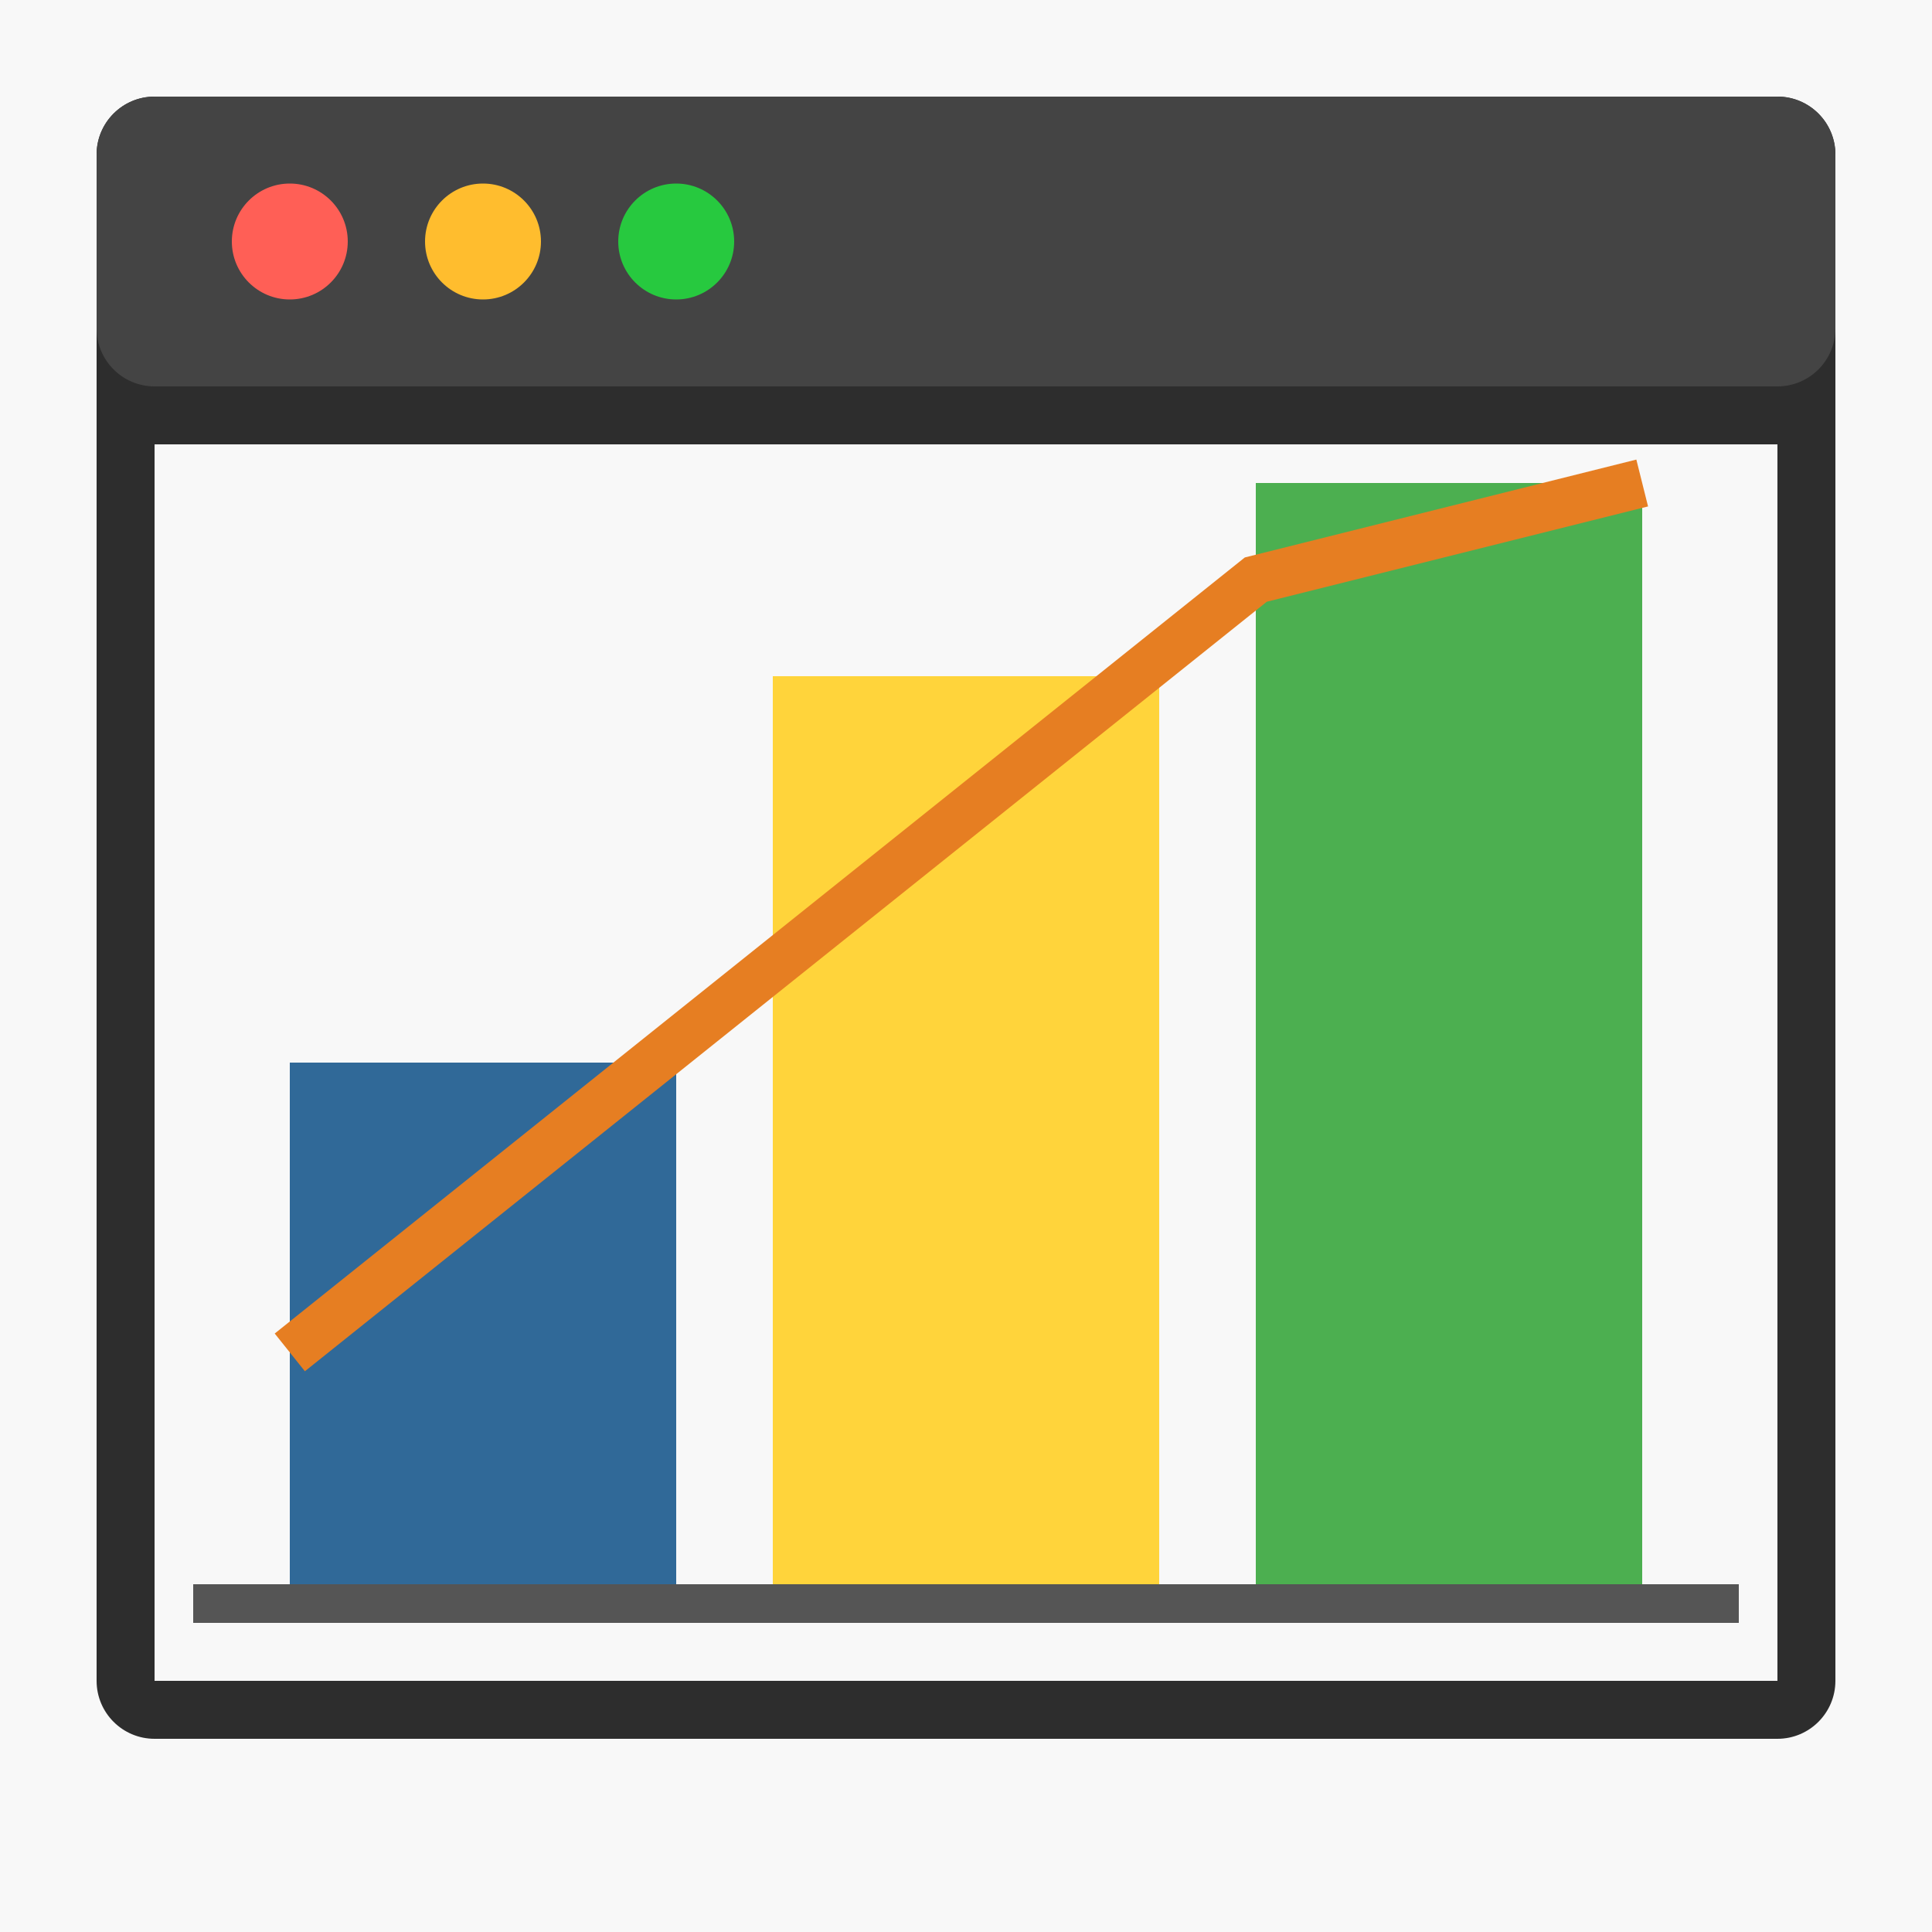
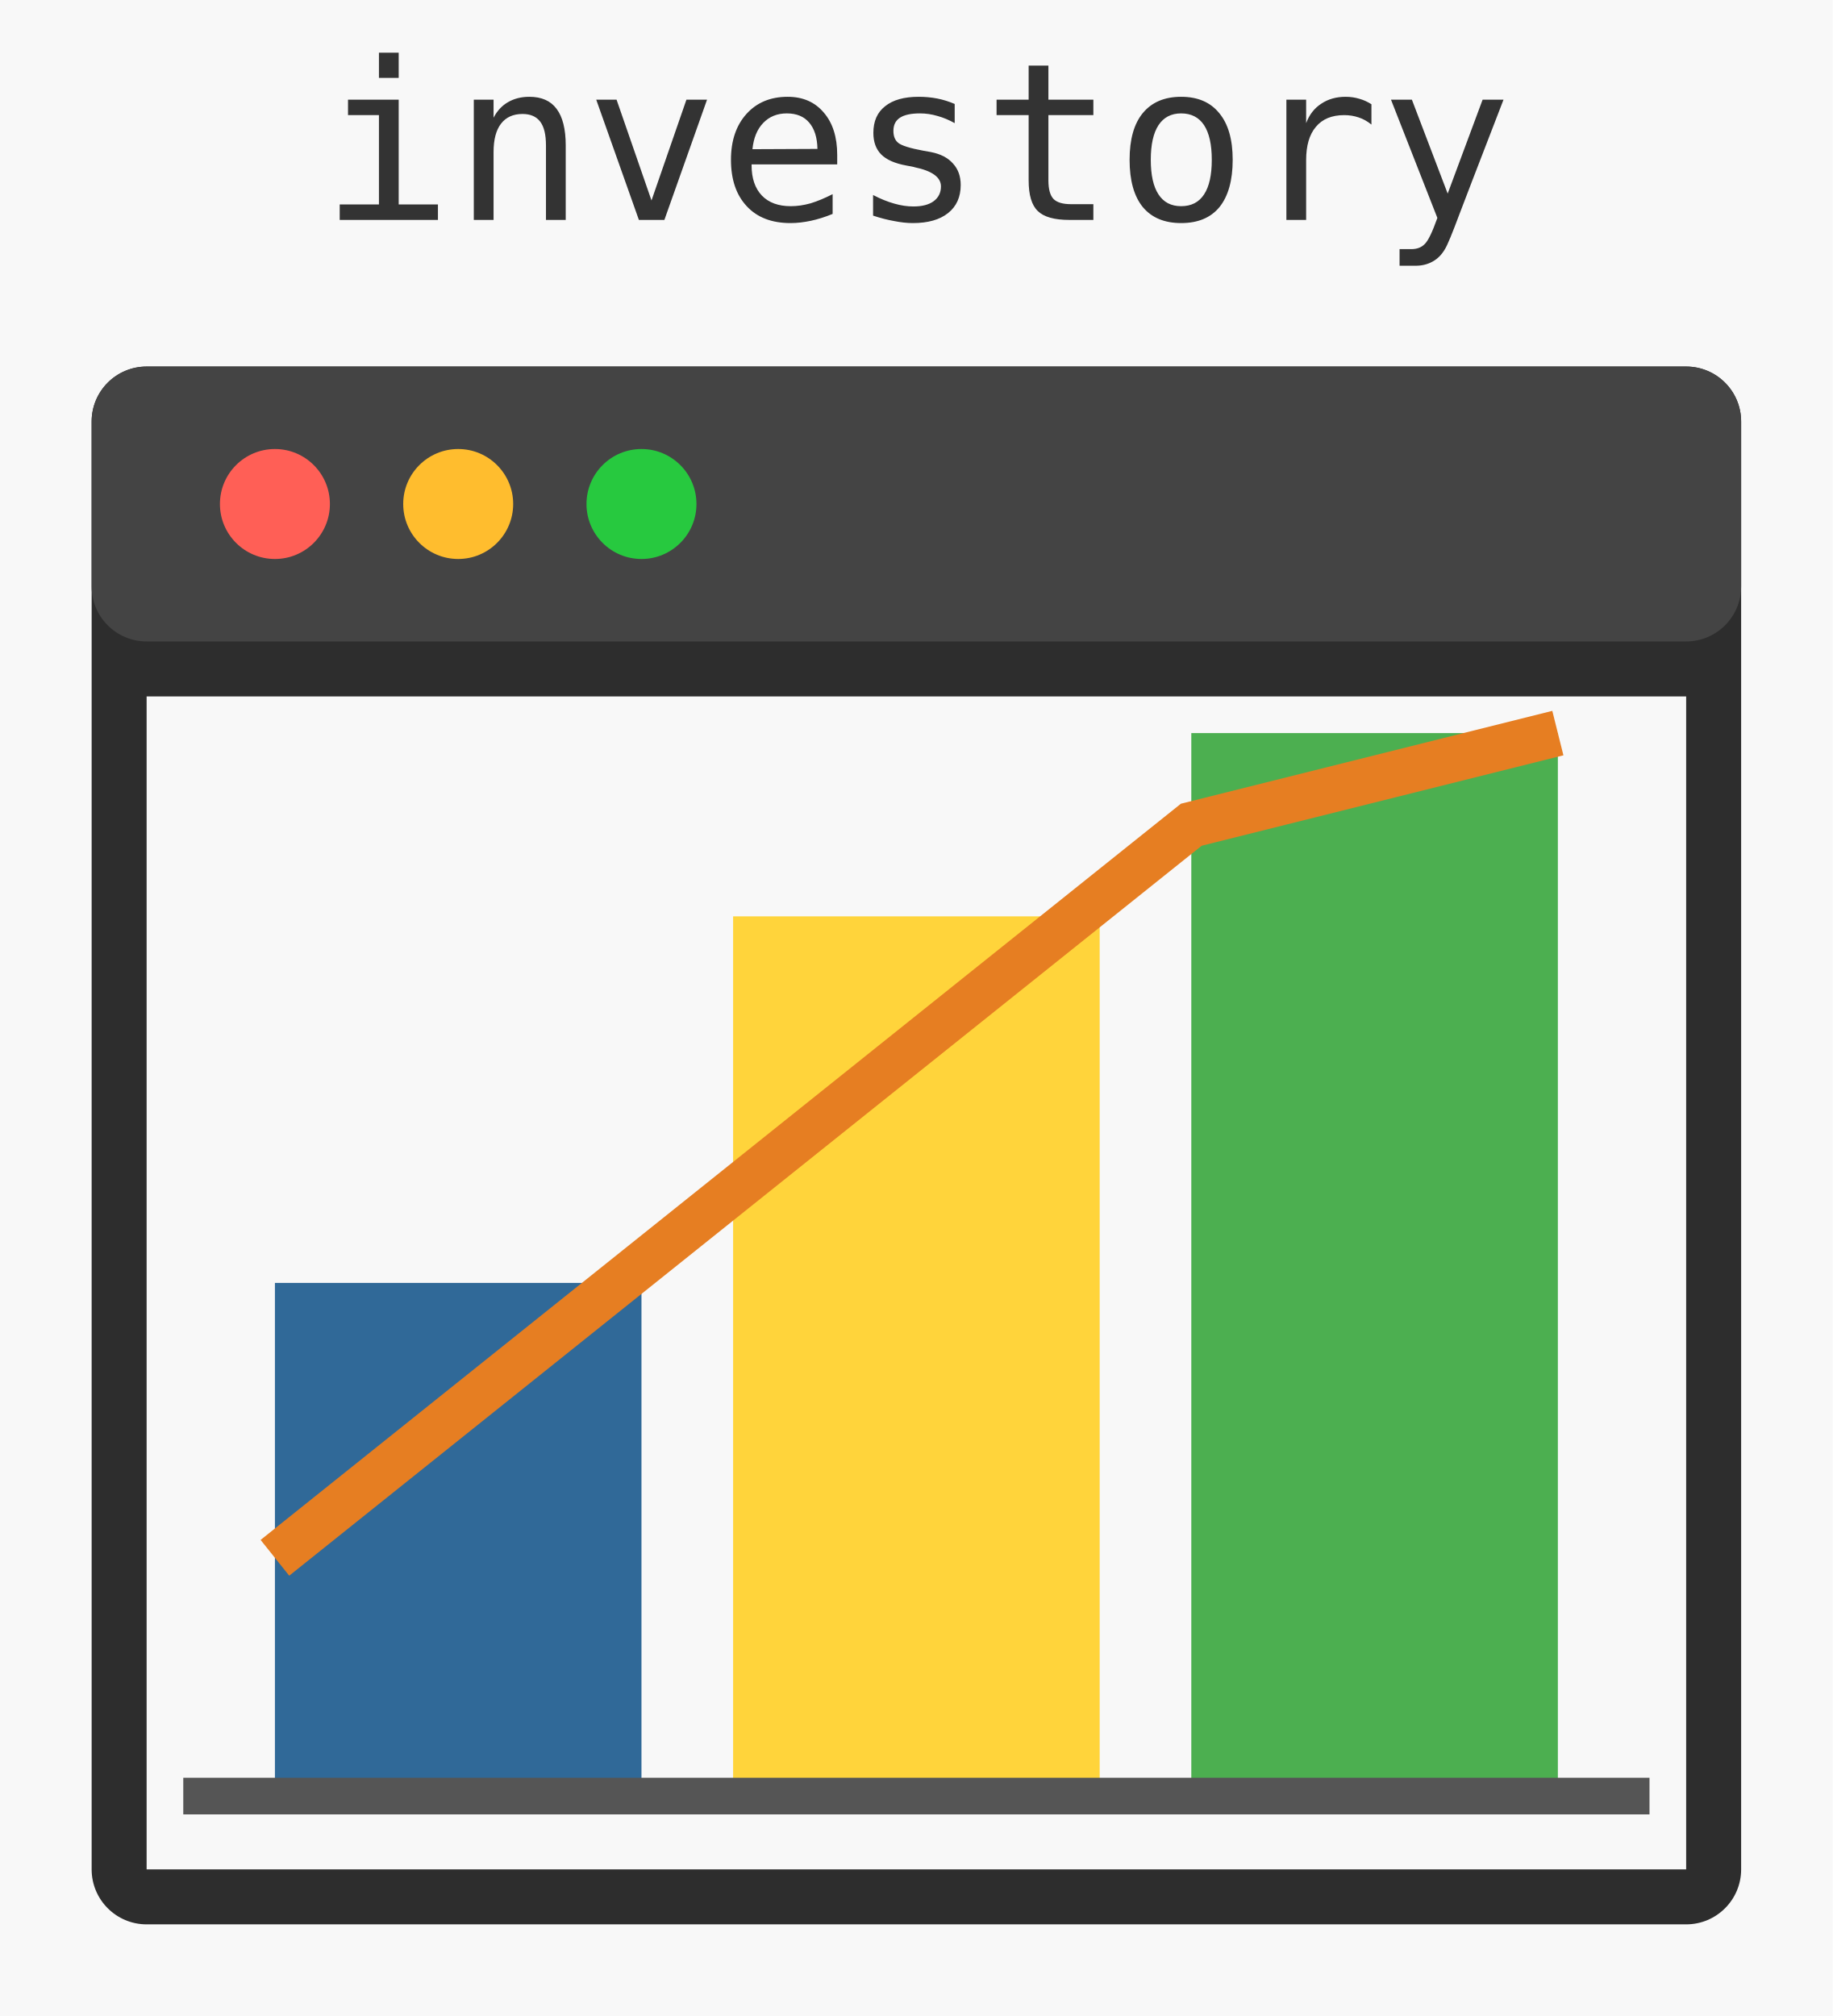
- <svg xmlns="http://www.w3.org/2000/svg" width="100" height="100" viewBox="0 0 100 100">
-   <rect width="100" height="100" fill="#f8f8f8" />
-   <rect x="5" y="5" width="90" height="85" fill="#2d2d2d" rx="3" ry="3">
+ <svg xmlns="http://www.w3.org/2000/svg" width="100" height="110" viewBox="0 0 100 110">
+   <rect width="100" height="110" fill="#f8f8f8" />
+   <text x="50" y="12" font-family="monospace" font-size="12" fill="#333" text-anchor="middle">investory</text>
+   <rect x="5" y="20" width="90" height="85" fill="#2d2d2d" rx="3" ry="3">
      </rect>
-   <rect x="5" y="5" width="90" height="15" fill="#444" rx="3" ry="3" />
-   <circle cx="15" cy="12.5" r="3" fill="#ff5f56" />
-   <circle cx="25" cy="12.5" r="3" fill="#ffbd2e" />
-   <circle cx="35" cy="12.5" r="3" fill="#27c93f" />
-   <rect x="8" y="23" width="84" height="64" fill="#f8f8f8" />
-   <rect x="15" y="55" width="20" height="28" fill="#306998">
+   <rect x="5" y="20" width="90" height="15" fill="#444" rx="3" ry="3" />
+   <circle cx="15" cy="27.5" r="3" fill="#ff5f56" />
+   <circle cx="25" cy="27.5" r="3" fill="#ffbd2e" />
+   <circle cx="35" cy="27.5" r="3" fill="#27c93f" />
+   <rect x="8" y="38" width="84" height="64" fill="#f8f8f8" />
+   <rect x="15" y="70" width="20" height="28" fill="#306998">
    </rect>
-   <rect x="40" y="35" width="20" height="48" fill="#FFD43B">
+   <rect x="40" y="50" width="20" height="48" fill="#FFD43B">
    </rect>
-   <rect x="65" y="25" width="20" height="58" fill="#4CAF50">
+   <rect x="65" y="40" width="20" height="58" fill="#4CAF50">
    </rect>
-   <polyline points="15,70 40,50 65,30 85,25" fill="none" stroke="#e67e22" stroke-width="2.5">
+   <polyline points="15,85 40,65 65,45 85,40" fill="none" stroke="#e67e22" stroke-width="2.5">
      </polyline>
-   <line x1="10" y1="83" x2="90" y2="83" stroke="#555" stroke-width="2" />
+   <line x1="10" y1="98" x2="90" y2="98" stroke="#555" stroke-width="2" />
</svg>
